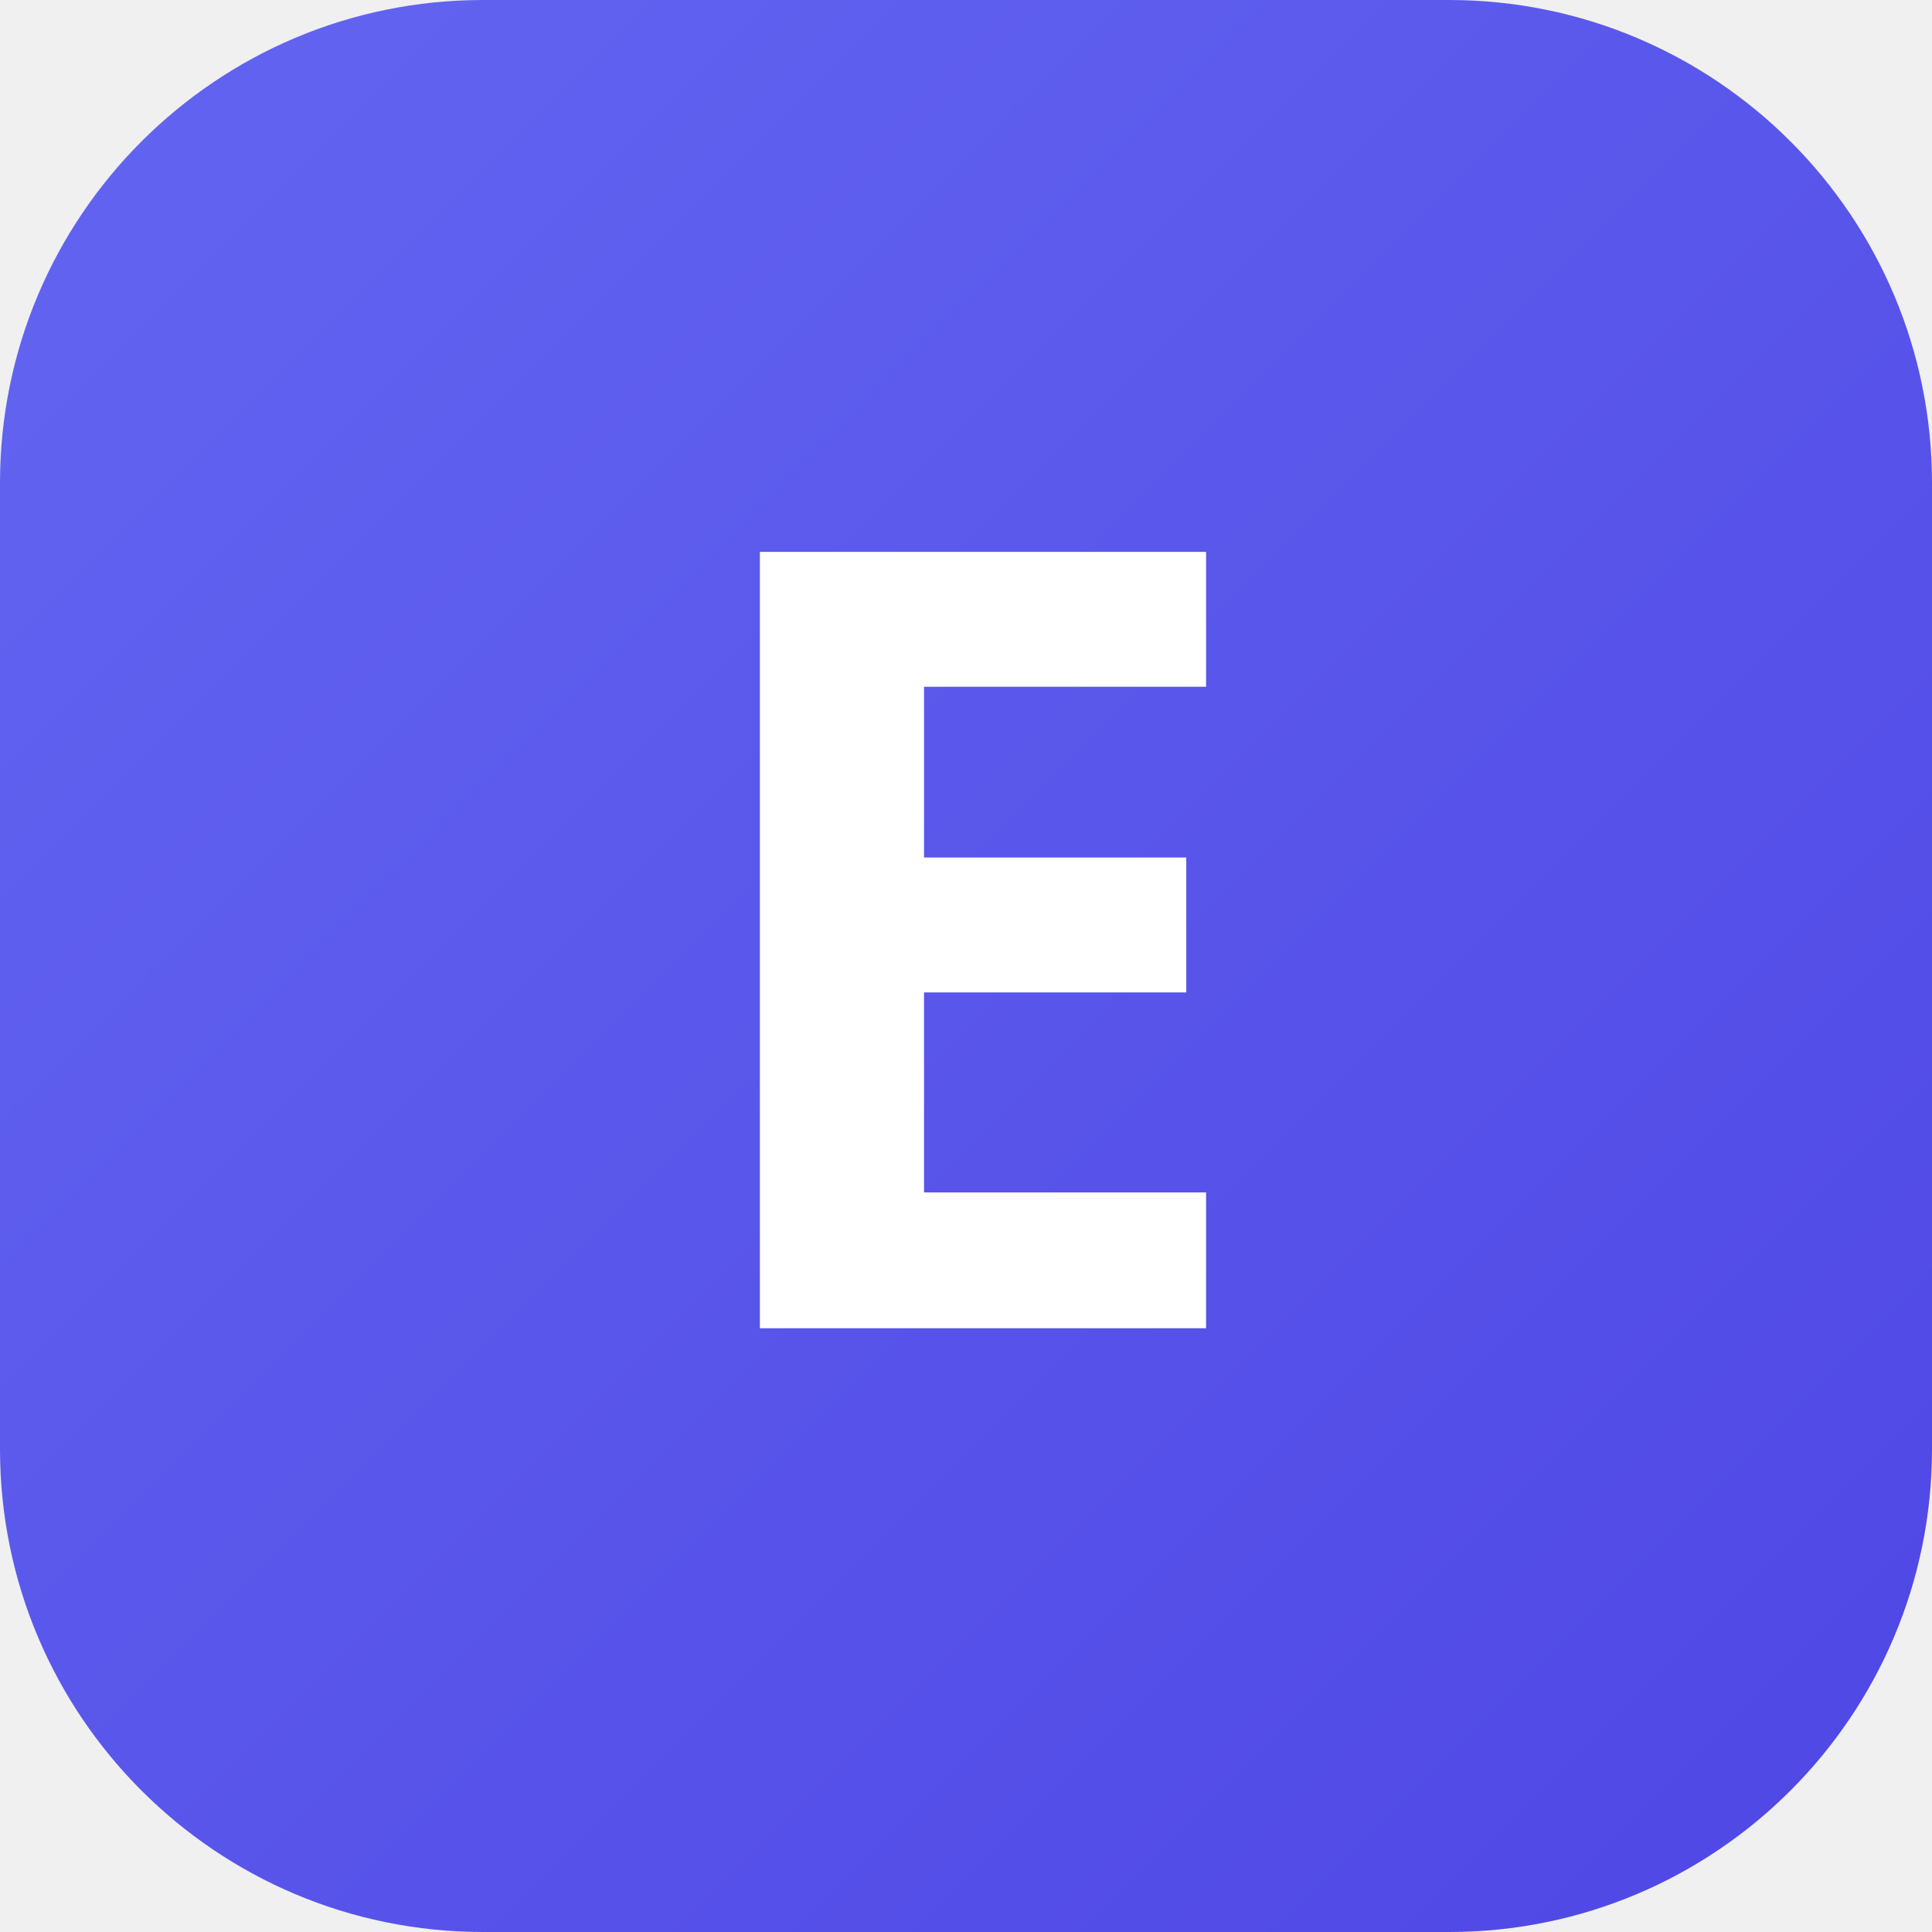
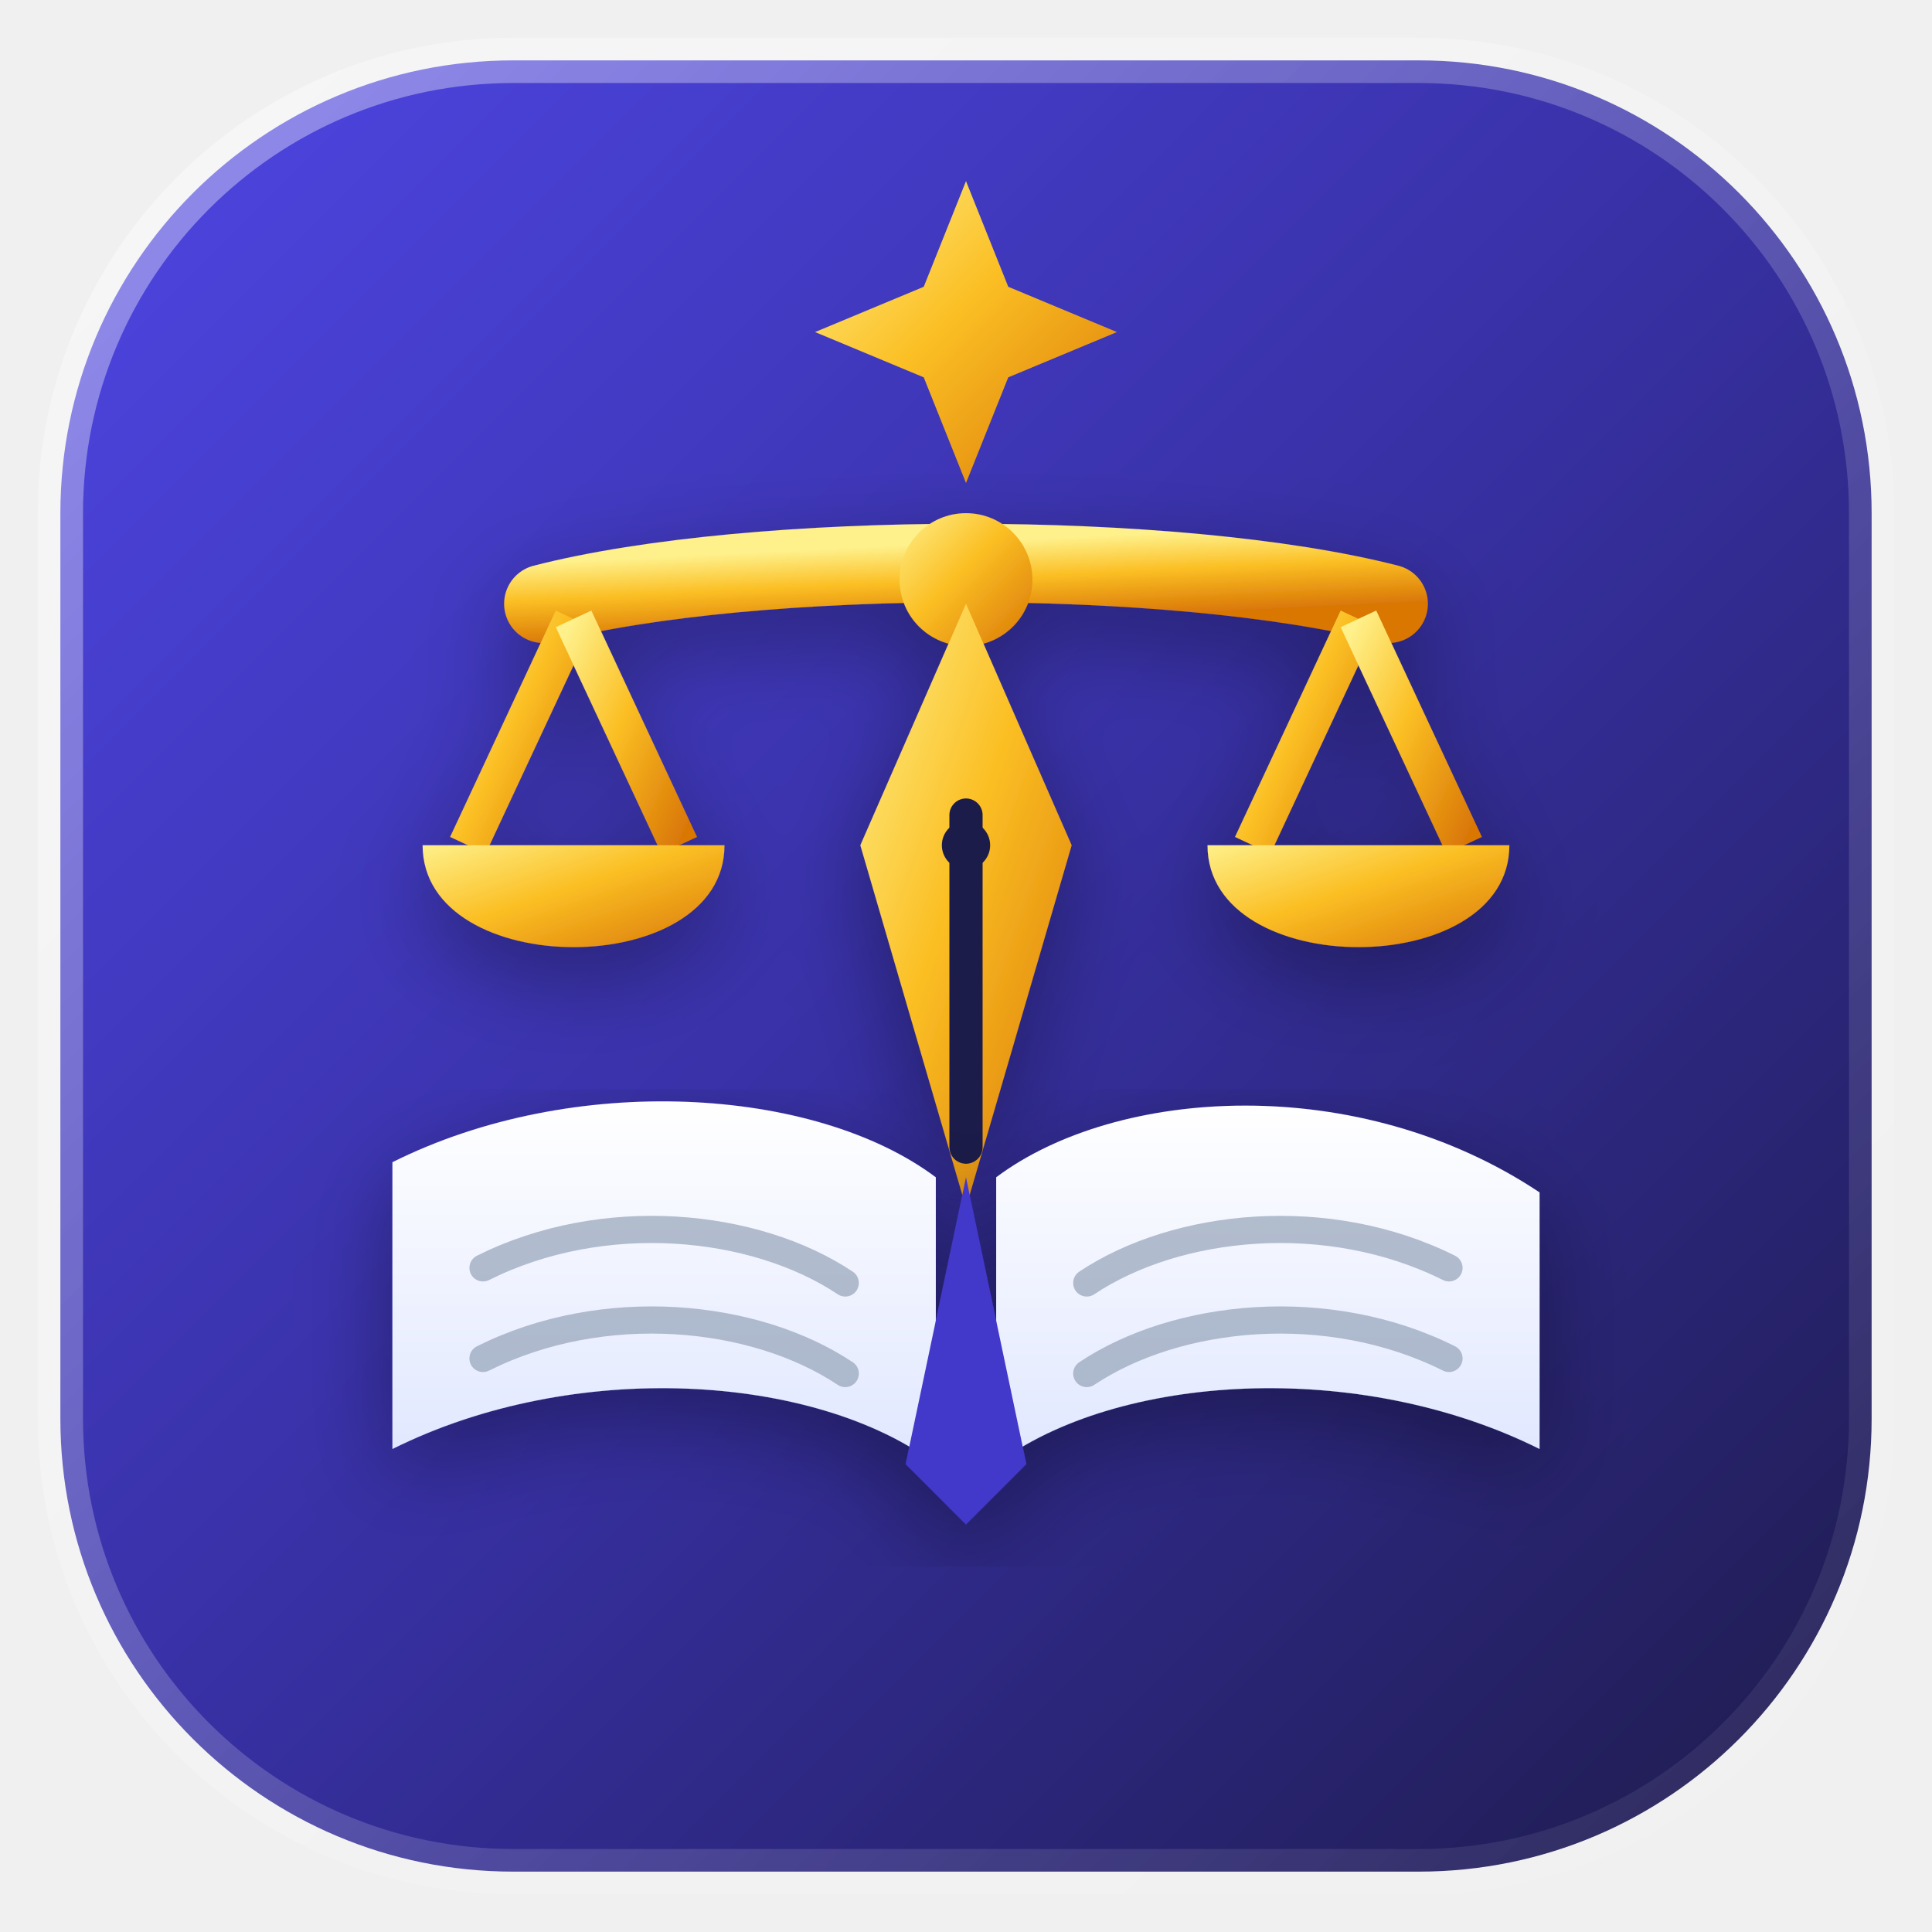
- <svg xmlns="http://www.w3.org/2000/svg" viewBox="0 0 32 32">
+ <svg xmlns="http://www.w3.org/2000/svg" viewBox="0 0 64 64" fill="none">
  <defs>
-     <linearGradient id="g" x1="0%" y1="0%" x2="100%" y2="100%">
-       <stop offset="0%" stop-color="#6366f1" />
-       <stop offset="100%" stop-color="#4f46e5" />
+     <linearGradient id="bgGrad" x1="0%" y1="0%" x2="100%" y2="100%">
+       <stop offset="0%" stop-color="#4f46e5" />
+       <stop offset="50%" stop-color="#3730a3" />
+       <stop offset="100%" stop-color="#1e1b4b" />
    </linearGradient>
+     <linearGradient id="goldGrad" x1="0%" y1="0%" x2="100%" y2="100%">
+       <stop offset="0%" stop-color="#fef08a" />
+       <stop offset="45%" stop-color="#fbbf24" />
+       <stop offset="100%" stop-color="#d97706" />
+     </linearGradient>
+     <linearGradient id="pageGrad" x1="0%" y1="0%" x2="0%" y2="100%">
+       <stop offset="0%" stop-color="#ffffff" />
+       <stop offset="100%" stop-color="#e0e7ff" />
+     </linearGradient>
+     <linearGradient id="borderGrad" x1="0%" y1="0%" x2="100%" y2="100%">
+       <stop offset="0%" stop-color="rgba(255,255,255,0.4)" />
+       <stop offset="60%" stop-color="rgba(255,255,255,0.15)" />
+       <stop offset="100%" stop-color="rgba(255,255,255,0.05)" />
+     </linearGradient>
+     <filter id="softGlow" x="-10%" y="-10%" width="120%" height="120%">
+       <feDropShadow dx="0" dy="1" stdDeviation="1.5" flood-color="#000000" flood-opacity="0.35" />
+     </filter>
  </defs>
-   <rect width="32" height="32" rx="8" fill="url(#g)" />
-   <text x="16" y="22" text-anchor="middle" font-family="system-ui" font-weight="800" font-size="18" fill="white">E</text>
+   <rect x="2" y="2" width="60" height="60" rx="15" fill="url(#bgGrad)" />
+   <rect x="2" y="2" width="60" height="60" rx="15" fill="none" stroke="url(#borderGrad)" stroke-width="1.5" />
+   <g filter="url(#softGlow)">
+     <path d="M18 20 C25 18.2, 39 18.2, 46 20" stroke="url(#goldGrad)" stroke-width="2.6" stroke-linecap="round" />
+     <circle cx="32" cy="19.2" r="2.2" fill="url(#goldGrad)" />
+     <line x1="19" y1="20.5" x2="15.5" y2="28" stroke="url(#goldGrad)" stroke-width="1.3" />
+     <line x1="19" y1="20.5" x2="22.5" y2="28" stroke="url(#goldGrad)" stroke-width="1.3" />
+     <path d="M14 28 C14 32.5, 24 32.5, 24 28 Z" fill="url(#goldGrad)" />
+     <line x1="45" y1="20.5" x2="41.5" y2="28" stroke="url(#goldGrad)" stroke-width="1.3" />
+     <line x1="45" y1="20.5" x2="48.5" y2="28" stroke="url(#goldGrad)" stroke-width="1.3" />
+     <path d="M40 28 C40 32.5, 50 32.5, 50 28 Z" fill="url(#goldGrad)" />
+     <path d="M32 20 L35.5 28 L32 40 L28.5 28 Z" fill="url(#goldGrad)" />
+     <line x1="32" y1="27" x2="32" y2="38" stroke="#1e1b4b" stroke-width="1.1" stroke-linecap="round" />
+     <circle cx="32" cy="28" r="0.8" fill="#1e1b4b" />
+   </g>
+   <g filter="url(#softGlow)">
+     <path d="M13 48 C19 45, 27 45.5, 31 48.5 L31 39 C27 36, 19 35.5, 13 38.5 Z" fill="url(#pageGrad)" />
+     <path d="M51 48 C45 45, 37 45.5, 33 48.5 L33 39 C37 36, 45 35.5, 51 39.5 Z" fill="url(#pageGrad)" />
+     <path d="M30 48.5 L32 50.5 L34 48.5 L32 39 Z" fill="#4338ca" />
+     <path d="M16 42 C20 40, 25 40.5, 28 42.5" stroke="#94a3b8" stroke-width="0.9" stroke-linecap="round" opacity="0.7" />
+     <path d="M16 45 C20 43, 25 43.5, 28 45.5" stroke="#94a3b8" stroke-width="0.9" stroke-linecap="round" opacity="0.7" />
+     <path d="M36 42.5 C39 40.5, 44 40, 48 42" stroke="#94a3b8" stroke-width="0.9" stroke-linecap="round" opacity="0.7" />
+     <path d="M36 45.5 C39 43.5, 44 43, 48 45" stroke="#94a3b8" stroke-width="0.9" stroke-linecap="round" opacity="0.7" />
+   </g>
+   <path d="M32 6 L33.4 9.5 L37 11 L33.4 12.5 L32 16 L30.6 12.5 L27 11 L30.6 9.5 Z" fill="url(#goldGrad)" />
</svg>
